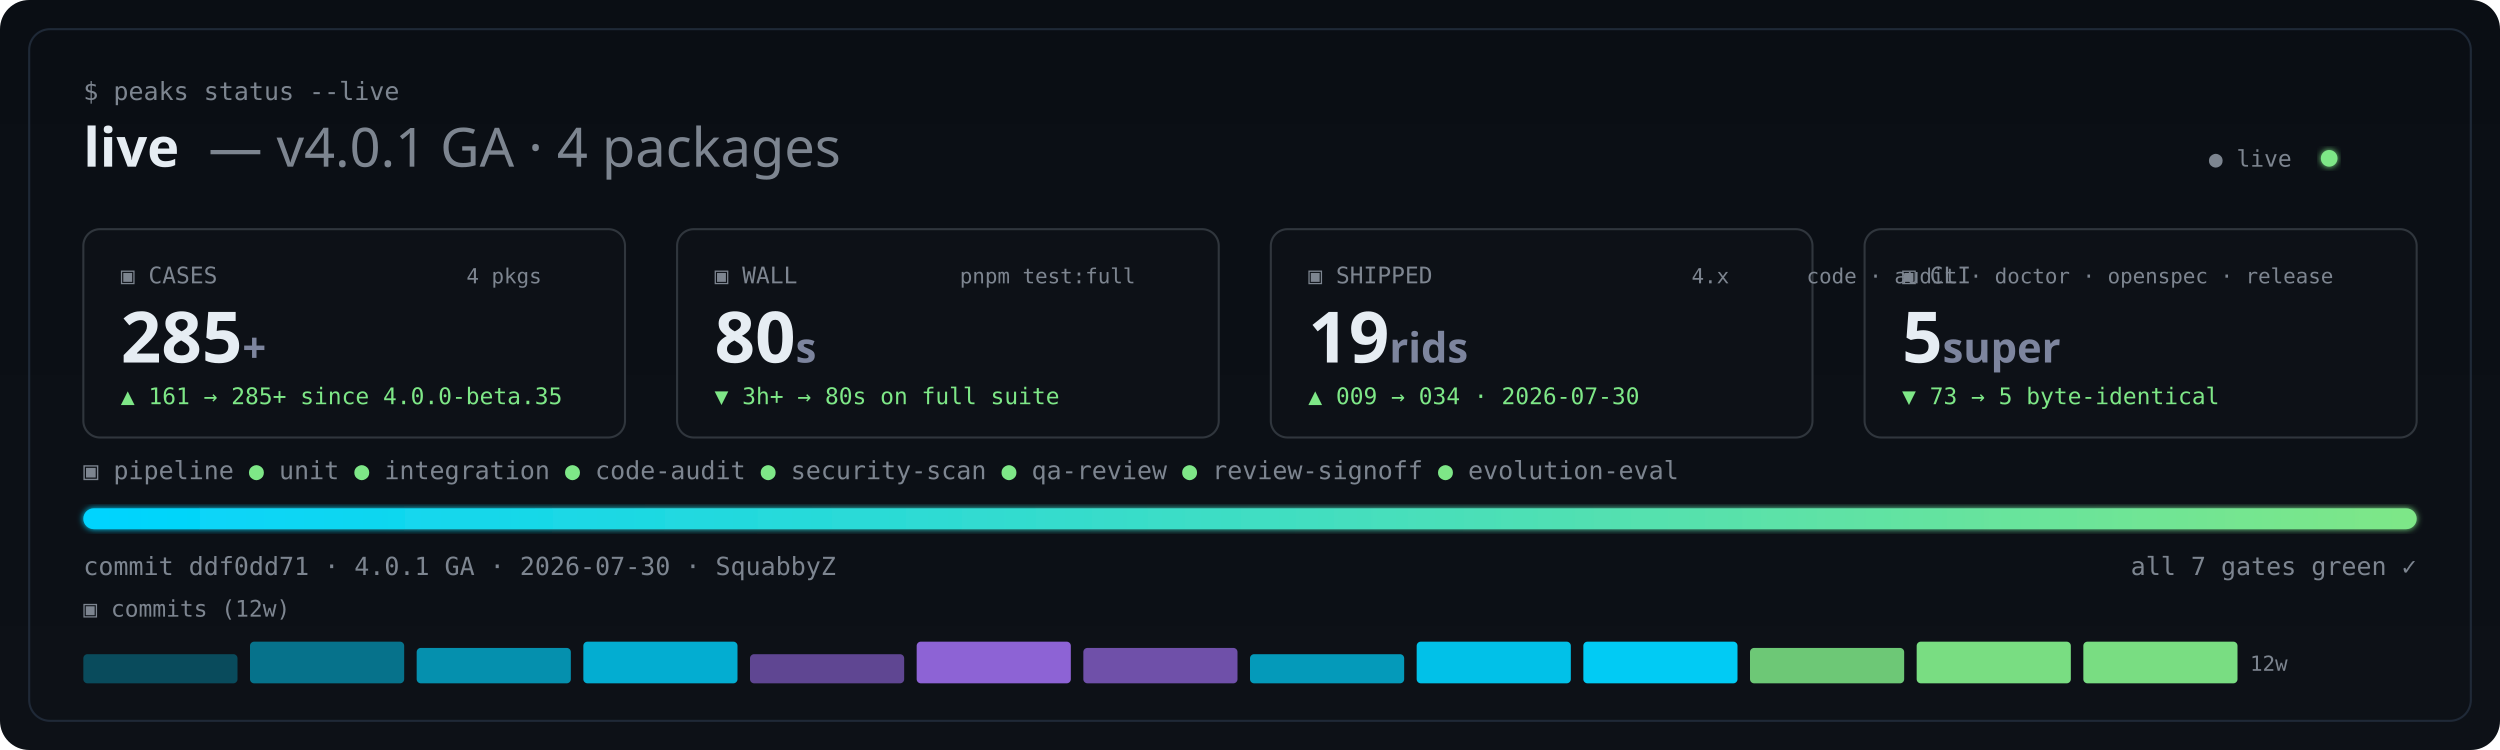
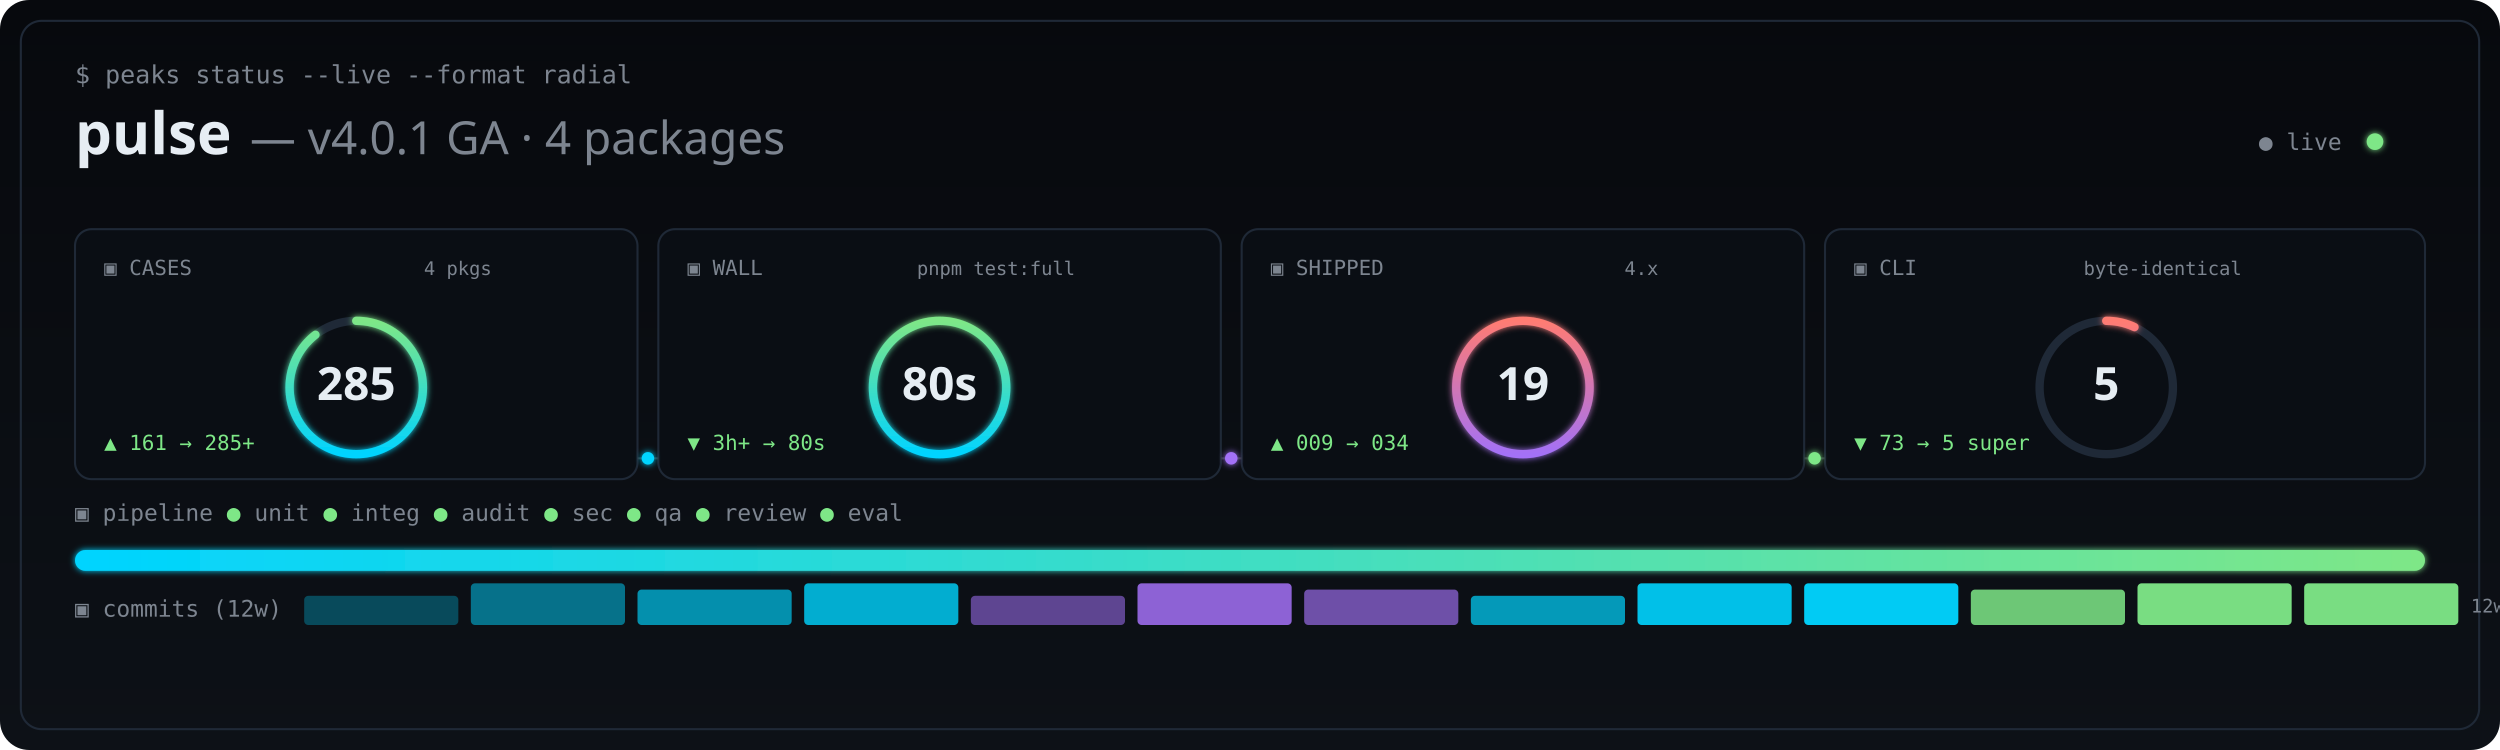
- <svg xmlns="http://www.w3.org/2000/svg" viewBox="0 0 1200 360" width="100%" role="img" aria-label="peaks-loop live metrics — 4 tiles + sparkline + pipeline progress">
+ <svg xmlns="http://www.w3.org/2000/svg" viewBox="0 0 1200 360" width="100%" role="img" aria-label="peaks-loop live pulse — 4 metric tiles with radial ring + data flow + commit heatmap">
  <defs>
-     <linearGradient id="pbg" x1="0" y1="0" x2="0" y2="1">
-       <stop offset="0" stop-color="#0a0e14" />
+     <linearGradient id="pb" x1="0" y1="0" x2="0" y2="1">
+       <stop offset="0" stop-color="#07090d" />
      <stop offset="1" stop-color="#0d1117" />
    </linearGradient>
    <linearGradient id="pcyan" x1="0" y1="0" x2="1" y2="0">
      <stop offset="0" stop-color="#00d4ff" />
      <stop offset="1" stop-color="#7ee787" />
    </linearGradient>
-     <linearGradient id="ppurple" x1="0" y1="0" x2="1" y2="0">
+     <linearGradient id="ppp" x1="0" y1="0" x2="1" y2="0">
      <stop offset="0" stop-color="#a371f7" />
      <stop offset="1" stop-color="#ff7b72" />
    </linearGradient>
-     <filter id="pglow" x="-20%" y="-20%" width="140%" height="140%">
+     <filter id="pglow" x="-50%" y="-50%" width="200%" height="200%">
      <feGaussianBlur stdDeviation="1.5" result="b" />
      <feMerge>
        <feMergeNode in="b" />
        <feMergeNode in="SourceGraphic" />
      </feMerge>
    </filter>
  </defs>
-   <rect width="1200" height="360" fill="url(#pbg)" rx="14" />
-   <rect x="14" y="14" width="1172" height="332" fill="none" stroke="#1f2937" stroke-width="1" rx="10" />
-   <text x="40" y="48" font-family="ui-monospace, monospace" font-size="12" fill="#7d8590">$ peaks status --live</text>
-   <text x="40" y="80" font-family="system-ui, sans-serif" font-size="26" font-weight="700" fill="#e6edf3">live</text>
-   <text x="100" y="80" font-family="system-ui, sans-serif" font-size="26" font-weight="300" fill="#7d8590">— v4.0.1 GA · 4 packages</text>
-   <circle cx="1118" cy="76" r="4" fill="#7ee787" filter="url(#pglow)">
-     <animate attributeName="opacity" values="1;0.3;1" dur="1.2s" repeatCount="indefinite" />
+   <rect width="1200" height="360" fill="url(#pb)" rx="14" />
+   <rect x="10" y="10" width="1180" height="340" fill="none" stroke="#1f2937" stroke-width="1" rx="10" />
+   <text x="36" y="40" font-family="ui-monospace, monospace" font-size="12" fill="#7d8590">$ peaks status --live --format radial</text>
+   <text x="36" y="74" font-family="system-ui, sans-serif" font-size="28" font-weight="700" fill="#e6edf3">pulse</text>
+   <text x="120" y="74" font-family="system-ui, sans-serif" font-size="22" font-weight="300" fill="#7d8590">— v4.0.1 GA · 4 packages</text>
+   <circle cx="1140" cy="68" r="4" fill="#7ee787" filter="url(#pglow)">
+     <animate attributeName="opacity" values="1;0.3;1" dur="1.0s" repeatCount="indefinite" />
  </circle>
-   <text x="1100" y="80" font-family="ui-monospace, monospace" font-size="11" fill="#7d8590" text-anchor="end">● live</text>
-   <g transform="translate(40, 110)">
+   <text x="1124" y="72" font-family="ui-monospace, monospace" font-size="11" fill="#7d8590" text-anchor="end">● live</text>
+   <g transform="translate(36, 110)">
    <g>
-       <rect width="260" height="100" fill="#0d1117" stroke="#30363d" stroke-width="1" rx="8" />
-       <text x="18" y="26" font-family="ui-monospace, monospace" font-size="11" fill="#7d8590">▣ CASES</text>
-       <text x="18" y="64" font-family="system-ui, sans-serif" font-size="34" font-weight="700" fill="#e6edf3">285<tspan font-size="20" fill="#7d859e">+</tspan>
-       </text>
-       <text x="18" y="84" font-family="ui-monospace, monospace" font-size="11" fill="#7ee787">▲ 161 → 285+ since 4.0.0-beta.35</text>
-       <text x="220" y="26" font-family="ui-monospace, monospace" font-size="10" fill="#7d8590" text-anchor="end">4 pkgs</text>
+       <rect width="270" height="120" fill="#0a0e14" stroke="#1f2937" stroke-width="1" rx="8" />
+       <text x="14" y="22" font-family="ui-monospace, monospace" font-size="10" fill="#7d8590">▣ CASES</text>
+       <text x="200" y="22" font-family="ui-monospace, monospace" font-size="9" fill="#7d8590" text-anchor="end">4 pkgs</text>
+       <g transform="translate(135, 76)">
+         <circle r="32" fill="none" stroke="#1f2937" stroke-width="4" />
+         <circle r="32" fill="none" stroke="url(#pcyan)" stroke-width="4" stroke-linecap="round" stroke-dasharray="180 201" transform="rotate(-90)" filter="url(#pglow)" />
+         <text text-anchor="middle" font-family="system-ui, sans-serif" font-size="22" font-weight="700" fill="#e6edf3" y="6">285</text>
+       </g>
+       <text x="14" y="106" font-family="ui-monospace, monospace" font-size="10" fill="#7ee787">▲ 161 → 285+</text>
    </g>
-     <g transform="translate(285, 0)">
-       <rect width="260" height="100" fill="#0d1117" stroke="#30363d" stroke-width="1" rx="8" />
-       <text x="18" y="26" font-family="ui-monospace, monospace" font-size="11" fill="#7d8590">▣ WALL</text>
-       <text x="18" y="64" font-family="system-ui, sans-serif" font-size="34" font-weight="700" fill="#e6edf3">80<tspan font-size="20" fill="#7d859e">s</tspan>
-       </text>
-       <text x="18" y="84" font-family="ui-monospace, monospace" font-size="11" fill="#7ee787">▼ 3h+ → 80s on full suite</text>
-       <text x="220" y="26" font-family="ui-monospace, monospace" font-size="10" fill="#7d8590" text-anchor="end">pnpm test:full</text>
+     <g transform="translate(280, 0)">
+       <rect width="270" height="120" fill="#0a0e14" stroke="#1f2937" stroke-width="1" rx="8" />
+       <text x="14" y="22" font-family="ui-monospace, monospace" font-size="10" fill="#7d8590">▣ WALL</text>
+       <text x="200" y="22" font-family="ui-monospace, monospace" font-size="9" fill="#7d8590" text-anchor="end">pnpm test:full</text>
+       <g transform="translate(135, 76)">
+         <circle r="32" fill="none" stroke="#1f2937" stroke-width="4" />
+         <circle r="32" fill="none" stroke="url(#pcyan)" stroke-width="4" stroke-linecap="round" stroke-dasharray="201 201" transform="rotate(-90)" filter="url(#pglow)" />
+         <text text-anchor="middle" font-family="system-ui, sans-serif" font-size="22" font-weight="700" fill="#e6edf3" y="6">80s</text>
+       </g>
+       <text x="14" y="106" font-family="ui-monospace, monospace" font-size="10" fill="#7ee787">▼ 3h+ → 80s</text>
    </g>
-     <g transform="translate(570, 0)">
-       <rect width="260" height="100" fill="#0d1117" stroke="#30363d" stroke-width="1" rx="8" />
-       <text x="18" y="26" font-family="ui-monospace, monospace" font-size="11" fill="#7d8590">▣ SHIPPED</text>
-       <text x="18" y="64" font-family="system-ui, sans-serif" font-size="34" font-weight="700" fill="#e6edf3">19<tspan font-size="20" fill="#7d859e"> rids</tspan>
-       </text>
-       <text x="18" y="84" font-family="ui-monospace, monospace" font-size="11" fill="#7ee787">▲ 009 → 034 · 2026-07-30</text>
-       <text x="220" y="26" font-family="ui-monospace, monospace" font-size="10" fill="#7d8590" text-anchor="end">4.x</text>
+     <g transform="translate(560, 0)">
+       <rect width="270" height="120" fill="#0a0e14" stroke="#1f2937" stroke-width="1" rx="8" />
+       <text x="14" y="22" font-family="ui-monospace, monospace" font-size="10" fill="#7d8590">▣ SHIPPED</text>
+       <text x="200" y="22" font-family="ui-monospace, monospace" font-size="9" fill="#7d8590" text-anchor="end">4.x</text>
+       <g transform="translate(135, 76)">
+         <circle r="32" fill="none" stroke="#1f2937" stroke-width="4" />
+         <circle r="32" fill="none" stroke="url(#ppp)" stroke-width="4" stroke-linecap="round" stroke-dasharray="201 201" transform="rotate(-90)" filter="url(#pglow)" />
+         <text text-anchor="middle" font-family="system-ui, sans-serif" font-size="22" font-weight="700" fill="#e6edf3" y="6">19</text>
+       </g>
+       <text x="14" y="106" font-family="ui-monospace, monospace" font-size="10" fill="#7ee787">▲ 009 → 034</text>
    </g>
-     <g transform="translate(855, 0)">
-       <rect width="265" height="100" fill="#0d1117" stroke="#30363d" stroke-width="1" rx="8" />
-       <text x="18" y="26" font-family="ui-monospace, monospace" font-size="11" fill="#7d8590">▣ CLI</text>
-       <text x="18" y="64" font-family="system-ui, sans-serif" font-size="34" font-weight="700" fill="#e6edf3">5<tspan font-size="20" fill="#7d859e"> super</tspan>
-       </text>
-       <text x="18" y="84" font-family="ui-monospace, monospace" font-size="11" fill="#7ee787">▼ 73 → 5 byte-identical</text>
-       <text x="225" y="26" font-family="ui-monospace, monospace" font-size="10" fill="#7d8590" text-anchor="end">code · audit · doctor · openspec · release</text>
+     <g transform="translate(840, 0)">
+       <rect width="288" height="120" fill="#0a0e14" stroke="#1f2937" stroke-width="1" rx="8" />
+       <text x="14" y="22" font-family="ui-monospace, monospace" font-size="10" fill="#7d8590">▣ CLI</text>
+       <text x="200" y="22" font-family="ui-monospace, monospace" font-size="9" fill="#7d8590" text-anchor="end">byte-identical</text>
+       <g transform="translate(135, 76)">
+         <circle r="32" fill="none" stroke="#1f2937" stroke-width="4" />
+         <circle r="32" fill="none" stroke="url(#ppp)" stroke-width="4" stroke-linecap="round" stroke-dasharray="14 201" transform="rotate(-90)" filter="url(#pglow)" />
+         <text text-anchor="middle" font-family="system-ui, sans-serif" font-size="22" font-weight="700" fill="#e6edf3" y="6">5</text>
+       </g>
+       <text x="14" y="106" font-family="ui-monospace, monospace" font-size="10" fill="#7ee787">▼ 73 → 5 super</text>
    </g>
  </g>
-   <g transform="translate(40, 230)" font-family="ui-monospace, monospace" font-size="12">
-     <text x="0" y="0" fill="#7d8590">▣ pipeline  <tspan fill="#7ee787">●</tspan>  unit <tspan fill="#7ee787">●</tspan>  integration <tspan fill="#7ee787">●</tspan>  code-audit <tspan fill="#7ee787">●</tspan>  security-scan <tspan fill="#7ee787">●</tspan>  qa-review <tspan fill="#7ee787">●</tspan>  review-signoff <tspan fill="#7ee787">●</tspan>  evolution-eval</text>
-     <rect x="0" y="14" width="1120" height="10" rx="5" fill="#1f2937" />
-     <rect x="0" y="14" width="1120" height="10" rx="5" fill="url(#pcyan)" filter="url(#pglow)" />
-     <text x="0" y="46" fill="#7d8590">commit ddf0dd71 · 4.0.1 GA · 2026-07-30 · SquabbyZ</text>
-     <text x="1120" y="46" fill="#7d8590" text-anchor="end">all 7 gates green ✓</text>
+   <g transform="translate(36, 220)" stroke="#30363d" stroke-width="1" fill="none">
+     <line x1="270" y1="0" x2="280" y2="0" />
+     <line x1="550" y1="0" x2="560" y2="0" />
+     <line x1="830" y1="0" x2="840" y2="0" />
  </g>
-   <g transform="translate(40, 296)">
-     <text x="0" y="0" font-family="ui-monospace, monospace" font-size="11" fill="#7d8590">▣ commits (12w)</text>
-     <g transform="translate(0, 12)">
+   <g transform="translate(36, 220)">
+     <circle cx="275" cy="0" r="3" fill="#00d4ff" filter="url(#pglow)">
+       <animate attributeName="cx" values="270;280;270" dur="1.4s" repeatCount="indefinite" />
+     </circle>
+     <circle cx="555" cy="0" r="3" fill="#a371f7" filter="url(#pglow)">
+       <animate attributeName="cx" values="550;560;550" dur="1.4s" begin="0.4s" repeatCount="indefinite" />
+     </circle>
+     <circle cx="835" cy="0" r="3" fill="#7ee787" filter="url(#pglow)">
+       <animate attributeName="cx" values="830;840;830" dur="1.4s" begin="0.8s" repeatCount="indefinite" />
+     </circle>
+   </g>
+   <g transform="translate(36, 250)" font-family="ui-monospace, monospace" font-size="11">
+     <text x="0" y="0" fill="#7d8590">▣ pipeline  <tspan fill="#7ee787">●</tspan> unit  <tspan fill="#7ee787">●</tspan> integ  <tspan fill="#7ee787">●</tspan> audit  <tspan fill="#7ee787">●</tspan> sec  <tspan fill="#7ee787">●</tspan> qa  <tspan fill="#7ee787">●</tspan> review  <tspan fill="#7ee787">●</tspan> eval</text>
+     <rect x="0" y="14" width="1128" height="10" rx="5" fill="#1f2937" />
+     <rect x="0" y="14" width="1128" height="10" rx="5" fill="url(#pcyan)" filter="url(#pglow)" />
+     <text x="0" y="46" fill="#7d8590">▣ commits (12w)</text>
+     <g transform="translate(110, 30)">
      <rect x="0" y="6" width="74" height="14" rx="2" fill="#00d4ff" opacity="0.30" />
      <rect x="80" y="0" width="74" height="20" rx="2" fill="#00d4ff" opacity="0.50" />
      <rect x="160" y="3" width="74" height="17" rx="2" fill="#00d4ff" opacity="0.65" />
      <rect x="240" y="0" width="74" height="20" rx="2" fill="#00d4ff" opacity="0.80" />
      <rect x="320" y="6" width="74" height="14" rx="2" fill="#a371f7" opacity="0.55" />
      <rect x="400" y="0" width="74" height="20" rx="2" fill="#a371f7" opacity="0.85" />
      <rect x="480" y="3" width="74" height="17" rx="2" fill="#a371f7" opacity="0.65" />
      <rect x="560" y="6" width="74" height="14" rx="2" fill="#00d4ff" opacity="0.70" />
      <rect x="640" y="0" width="74" height="20" rx="2" fill="#00d4ff" opacity="0.90" />
      <rect x="720" y="0" width="74" height="20" rx="2" fill="#00d4ff" opacity="0.95" />
      <rect x="800" y="3" width="74" height="17" rx="2" fill="#7ee787" opacity="0.85" />
      <rect x="880" y="0" width="74" height="20" rx="2" fill="#7ee787" opacity="0.95" />
      <rect x="960" y="0" width="74" height="20" rx="2" fill="#7ee787" opacity="0.95" />
-       <text x="1040" y="14" font-family="ui-monospace, monospace" font-size="10" fill="#7d8590">12w</text>
+       <text x="1040" y="14" font-size="9" fill="#7d8590">12w</text>
    </g>
  </g>
</svg>
